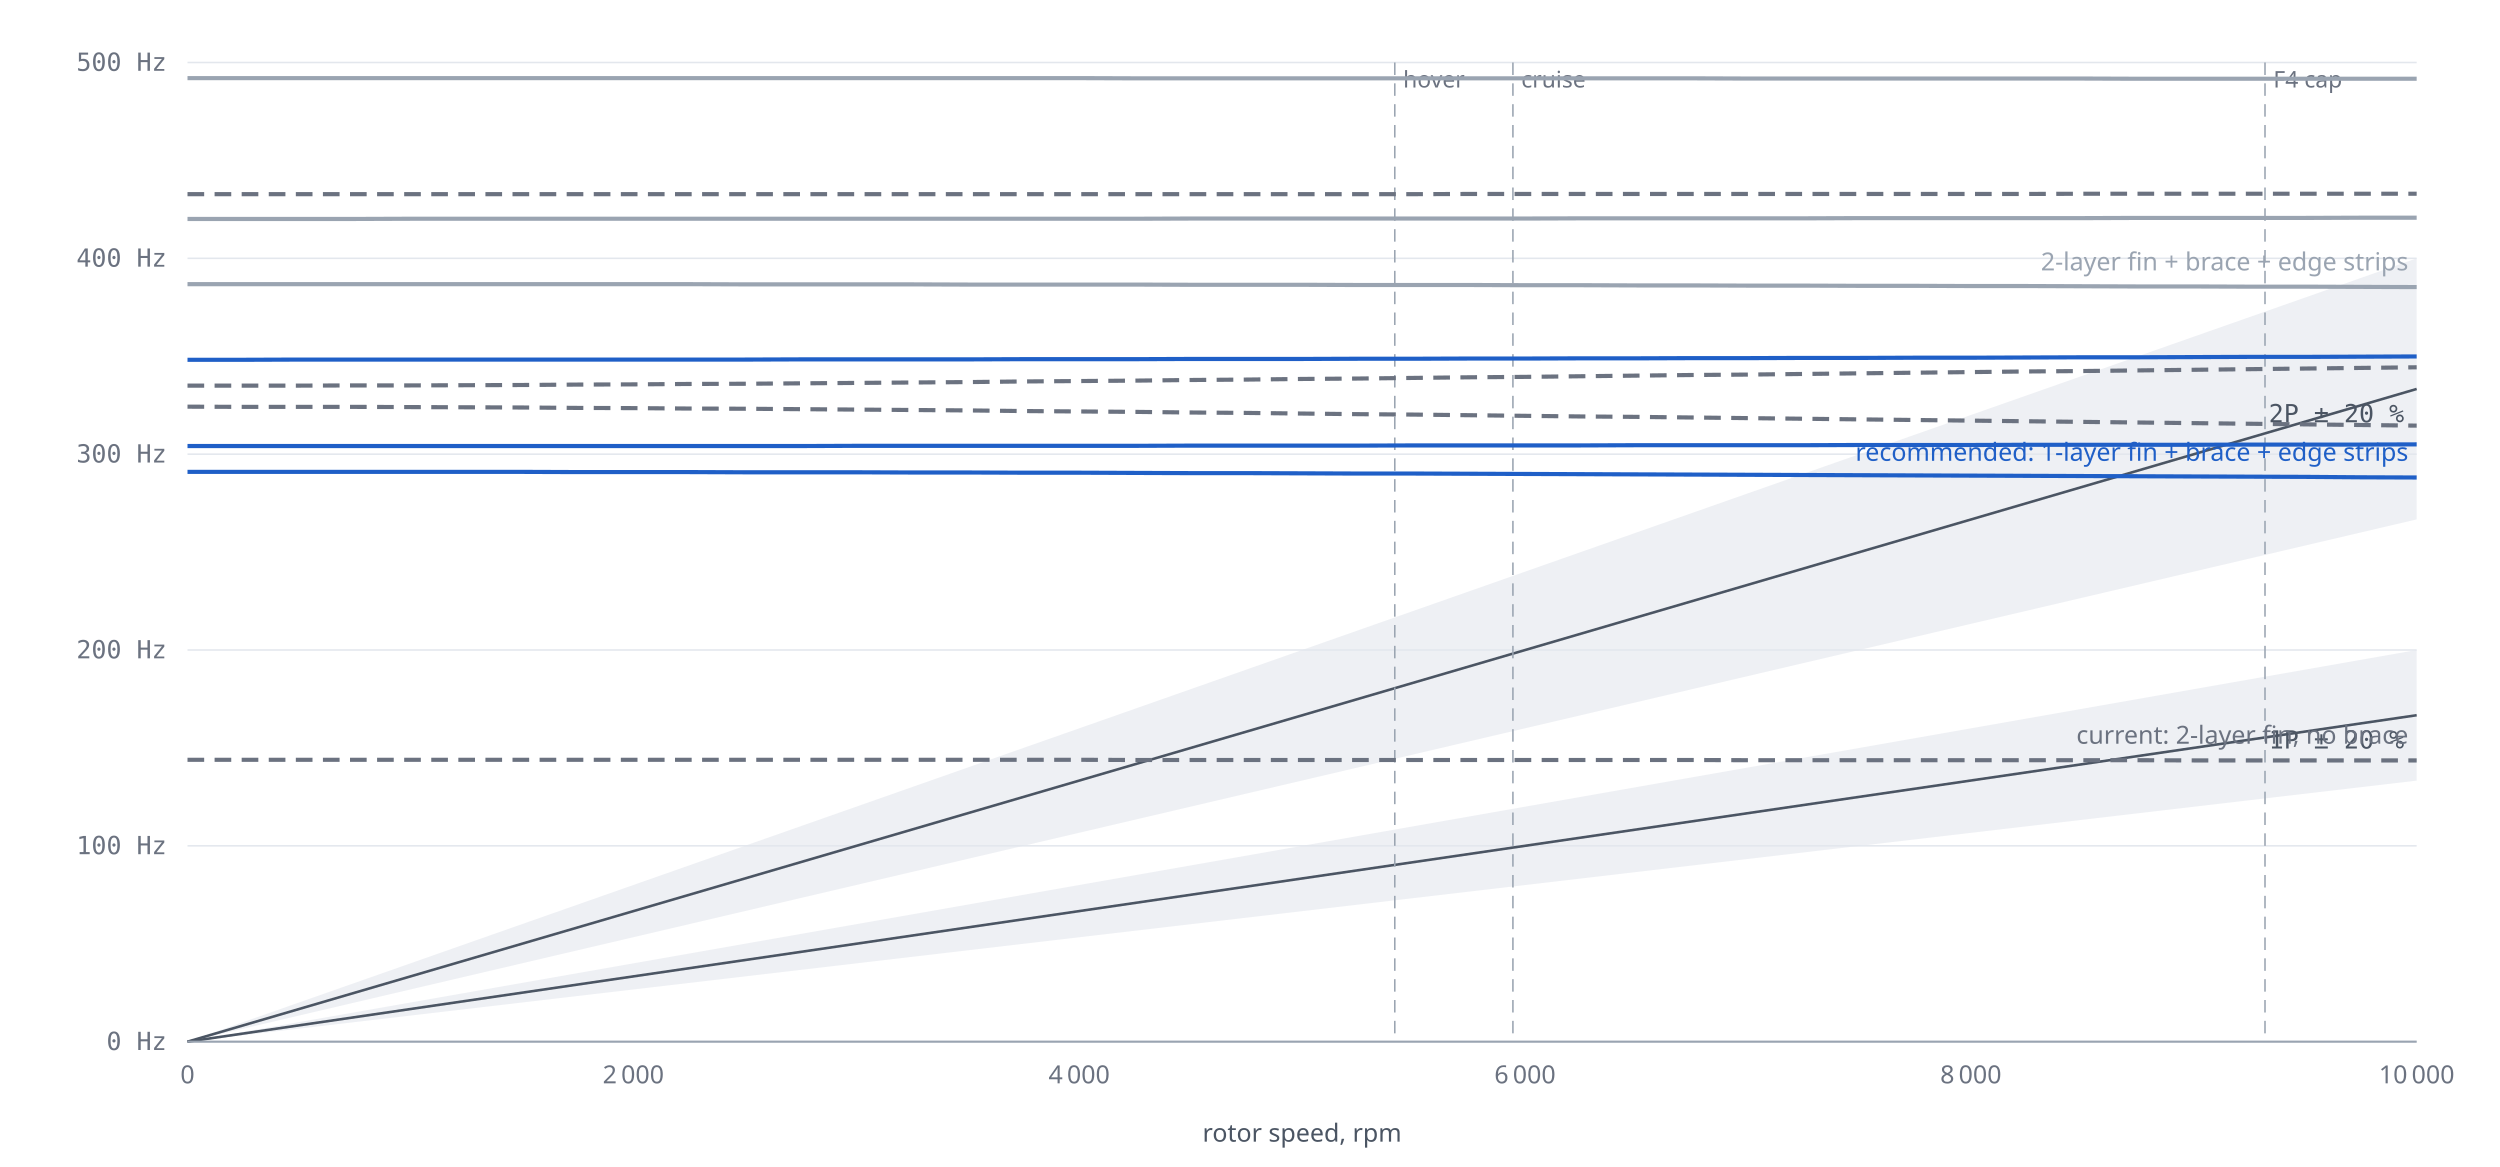
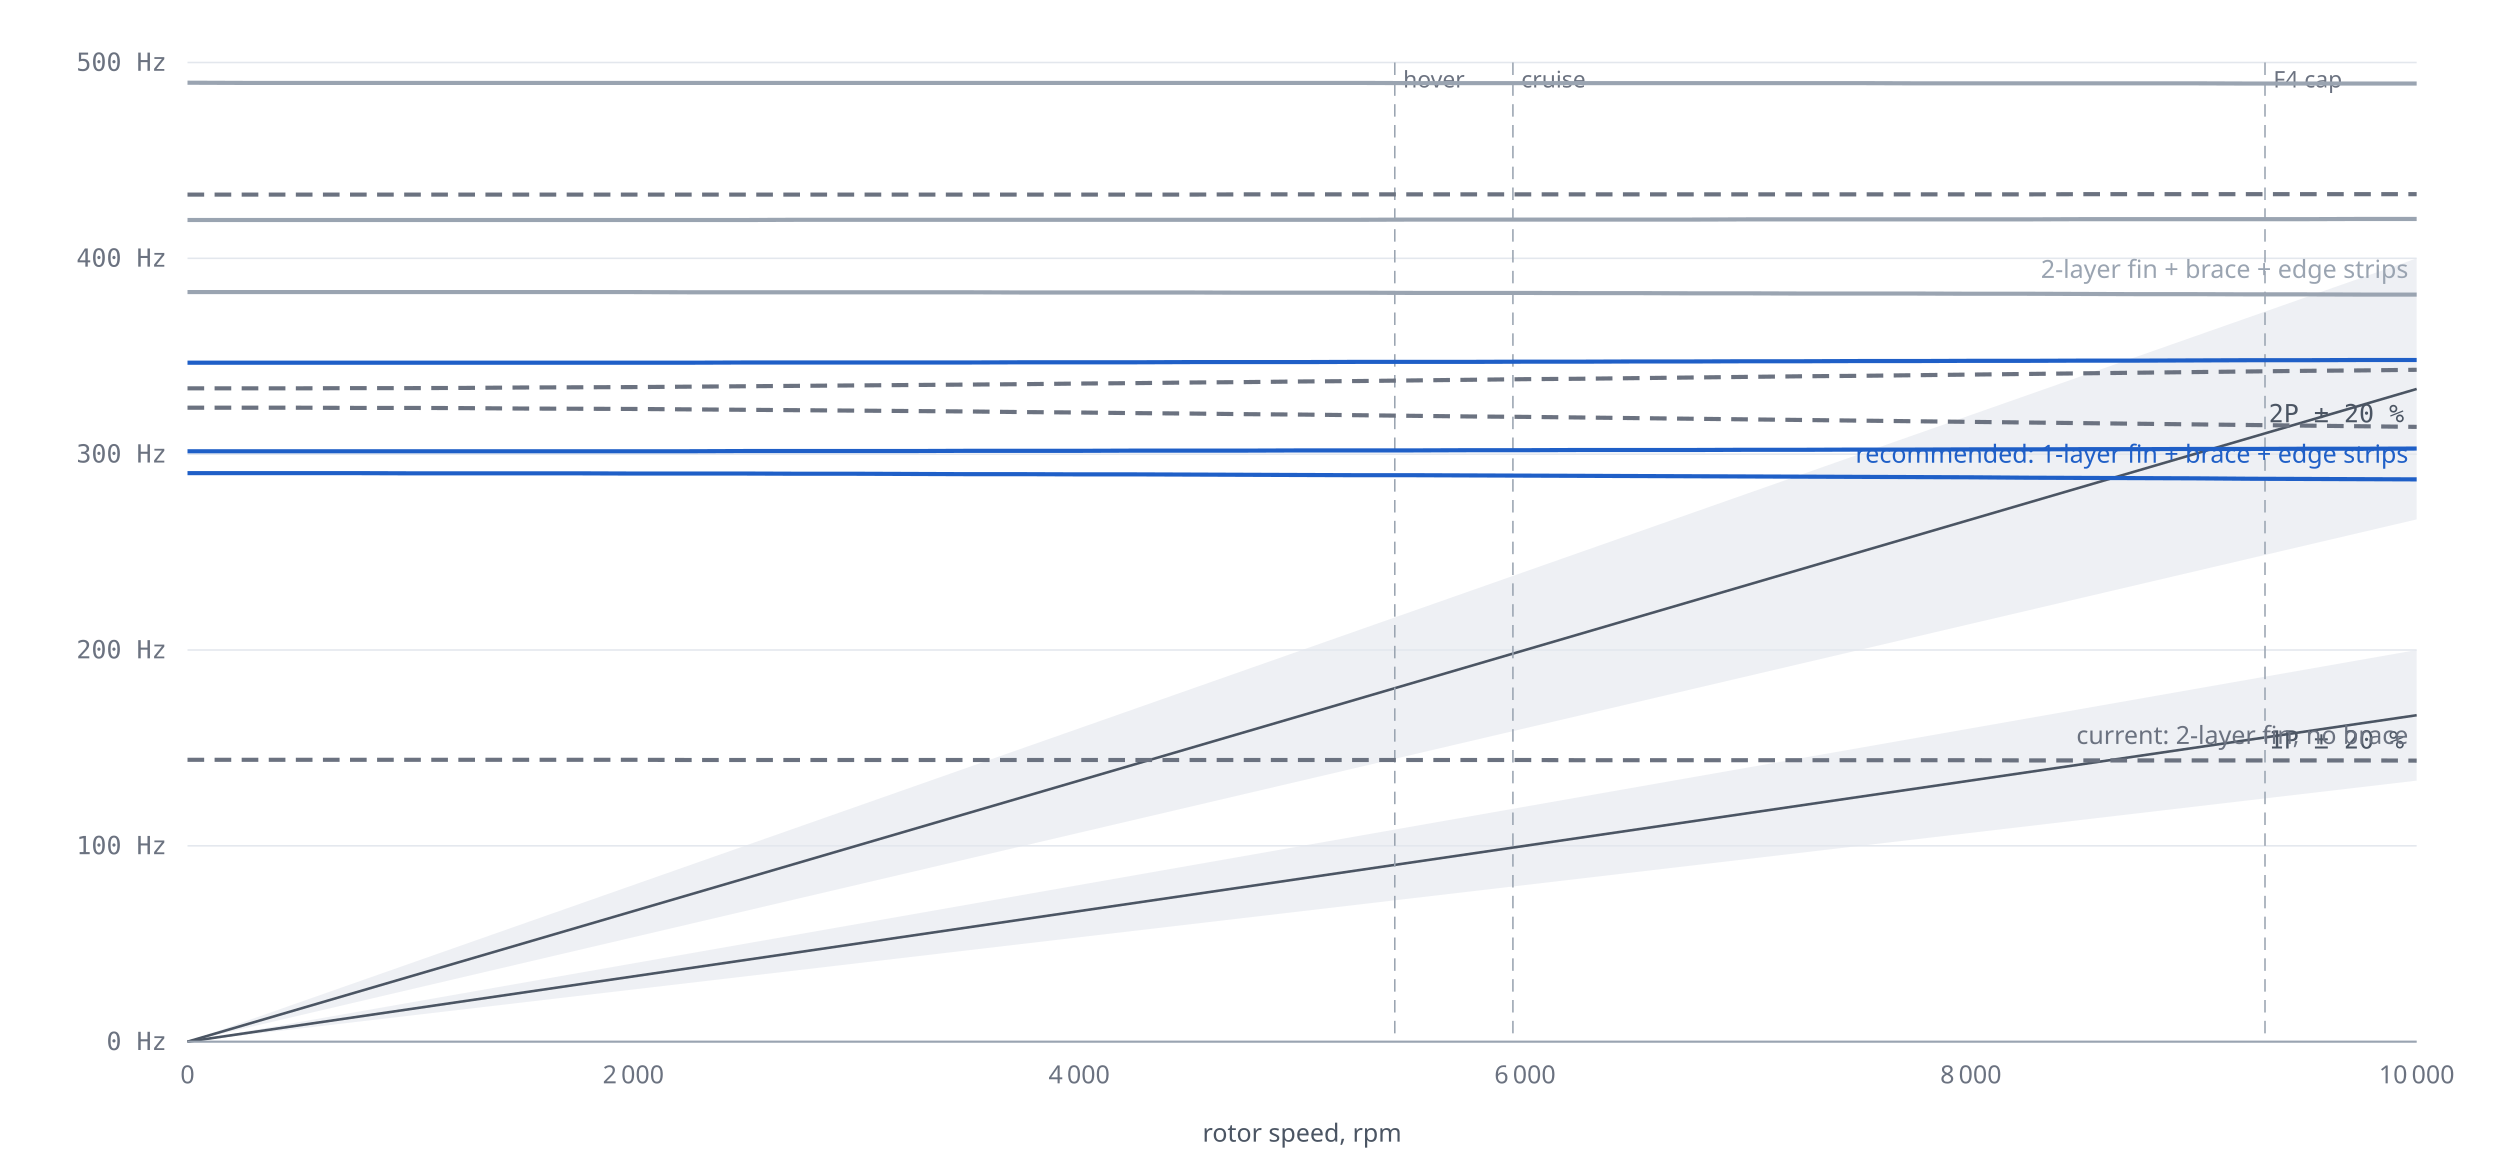
<svg xmlns="http://www.w3.org/2000/svg" viewBox="0 0 1200 560" font-family="IBM Plex Sans, system-ui, sans-serif">
  <polygon points="90.0,500.0 1160.0,312.0 1160.0,374.7 90.0,500.0" fill="#E2E6EC" fill-opacity="0.6" stroke="none" />
  <polygon points="90.0,500.0 1160.0,124.0 1160.0,249.3 90.0,500.0" fill="#E2E6EC" fill-opacity="0.6" stroke="none" />
  <line x1="90" y1="500.0" x2="1160" y2="500.0" stroke="#E3E7ED" stroke-width="0.75" />
  <text x="80" y="504.0" font-size="12" font-family="IBM Plex Mono, monospace" fill="#6B7280" text-anchor="end">0 Hz</text>
  <line x1="90" y1="406.0" x2="1160" y2="406.0" stroke="#E3E7ED" stroke-width="0.75" />
  <text x="80" y="410.0" font-size="12" font-family="IBM Plex Mono, monospace" fill="#6B7280" text-anchor="end">100 Hz</text>
  <line x1="90" y1="312.0" x2="1160" y2="312.0" stroke="#E3E7ED" stroke-width="0.75" />
  <text x="80" y="316.0" font-size="12" font-family="IBM Plex Mono, monospace" fill="#6B7280" text-anchor="end">200 Hz</text>
  <line x1="90" y1="218.0" x2="1160" y2="218.0" stroke="#E3E7ED" stroke-width="0.75" />
  <text x="80" y="222.0" font-size="12" font-family="IBM Plex Mono, monospace" fill="#6B7280" text-anchor="end">300 Hz</text>
  <line x1="90" y1="124.0" x2="1160" y2="124.0" stroke="#E3E7ED" stroke-width="0.75" />
  <text x="80" y="128.0" font-size="12" font-family="IBM Plex Mono, monospace" fill="#6B7280" text-anchor="end">400 Hz</text>
  <line x1="90" y1="30.0" x2="1160" y2="30.0" stroke="#E3E7ED" stroke-width="0.75" />
  <text x="80" y="34.0" font-size="12" font-family="IBM Plex Mono, monospace" fill="#6B7280" text-anchor="end">500 Hz</text>
  <text x="90.0" y="520" font-size="12" font-family="IBM Plex Mono  monospace" fill="#6B7280" text-anchor="middle">0</text>
  <text x="304.0" y="520" font-size="12" font-family="IBM Plex Mono  monospace" fill="#6B7280" text-anchor="middle">2 000</text>
  <text x="518.0" y="520" font-size="12" font-family="IBM Plex Mono  monospace" fill="#6B7280" text-anchor="middle">4 000</text>
  <text x="732.0" y="520" font-size="12" font-family="IBM Plex Mono  monospace" fill="#6B7280" text-anchor="middle">6 000</text>
  <text x="946.0" y="520" font-size="12" font-family="IBM Plex Mono  monospace" fill="#6B7280" text-anchor="middle">8 000</text>
  <text x="1160.0" y="520" font-size="12" font-family="IBM Plex Mono  monospace" fill="#6B7280" text-anchor="middle">10 000</text>
  <text x="625.0" y="548" font-size="12" fill="#4B5563" text-anchor="middle">rotor speed, rpm</text>
  <line x1="90.0" y1="500.0" x2="1160.0" y2="343.3" stroke="#4B5563" stroke-width="1.25" />
  <text x="1154.0" y="359.3" font-size="12" font-family="IBM Plex Mono, monospace" fill="#4B5563" text-anchor="end">1P ± 20 %</text>
  <line x1="90.0" y1="500.0" x2="1160.0" y2="186.7" stroke="#4B5563" stroke-width="1.25" />
  <text x="1154.0" y="202.7" font-size="12" font-family="IBM Plex Mono, monospace" fill="#4B5563" text-anchor="end">2P ± 20 %</text>
  <line x1="669.5" y1="30" x2="669.5" y2="500" stroke="#9AA4B1" stroke-width="0.75" stroke-dasharray="6 4" />
  <text x="673.5" y="42" font-size="11" fill="#6B7280">hover</text>
  <line x1="726.2" y1="30" x2="726.2" y2="500" stroke="#9AA4B1" stroke-width="0.75" stroke-dasharray="6 4" />
  <text x="730.2" y="42" font-size="11" fill="#6B7280">cruise</text>
  <line x1="1087.2" y1="30" x2="1087.2" y2="500" stroke="#9AA4B1" stroke-width="0.75" stroke-dasharray="6 4" />
  <text x="1091.2" y="42" font-size="11" fill="#6B7280">F4 cap</text>
-   <polyline points="90.0,364.7 116.8,364.7 143.5,364.7 170.2,364.7 197.0,364.7 223.8,364.7 250.5,364.7 277.2,364.7 304.0,364.7 330.8,364.7 357.5,364.7 384.2,364.7 411.0,364.7 437.8,364.7 464.5,364.7 491.2,364.7 518.0,364.7 544.8,364.8 571.5,364.8 598.2,364.8 625.0,364.8 651.8,364.8 678.5,364.8 705.2,364.8 732.0,364.8 758.8,364.8 785.5,364.8 812.2,364.8 839.0,364.9 865.8,364.9 892.5,364.9 919.2,364.9 946.0,364.9 972.8,364.9 999.5,364.9 1026.2,364.9 1053.0,365.0 1079.8,365.0 1106.5,365.0 1133.2,365.0 1160.0,365.0" fill="none" stroke="#6B7280" stroke-width="2" stroke-dasharray="8 5" />
-   <polyline points="90.0,195.2 116.8,195.3 143.5,195.3 170.2,195.3 197.0,195.4 223.8,195.5 250.5,195.6 277.2,195.8 304.0,195.9 330.8,196.1 357.5,196.2 384.2,196.4 411.0,196.6 437.8,196.8 464.5,197.0 491.2,197.3 518.0,197.5 544.8,197.7 571.5,198.0 598.2,198.2 625.0,198.5 651.8,198.8 678.5,199.0 705.2,199.3 732.0,199.6 758.8,199.9 785.5,200.1 812.2,200.4 839.0,200.7 865.8,201.0 892.5,201.3 919.2,201.6 946.0,201.9 972.8,202.2 999.5,202.5 1026.2,202.8 1053.0,203.1 1079.8,203.4 1106.5,203.7 1133.2,204.0 1160.0,204.3" fill="none" stroke="#6B7280" stroke-width="2" stroke-dasharray="8 5" />
-   <polyline points="90.0,185.1 116.8,185.1 143.5,185.1 170.2,185.0 197.0,185.0 223.8,184.9 250.5,184.8 277.2,184.6 304.0,184.5 330.8,184.3 357.5,184.2 384.2,184.0 411.0,183.8 437.8,183.6 464.5,183.4 491.2,183.1 518.0,182.9 544.8,182.7 571.5,182.4 598.2,182.2 625.0,181.9 651.8,181.7 678.5,181.4 705.2,181.1 732.0,180.9 758.8,180.6 785.5,180.3 812.2,180.0 839.0,179.8 865.8,179.5 892.5,179.2 919.2,178.9 946.0,178.6 972.8,178.3 999.5,178.1 1026.2,177.8 1053.0,177.5 1079.8,177.2 1106.5,176.9 1133.2,176.6 1160.0,176.3" fill="none" stroke="#6B7280" stroke-width="2" stroke-dasharray="8 5" />
-   <polyline points="90.0,93.2 116.8,93.2 143.5,93.2 170.2,93.2 197.0,93.2 223.8,93.2 250.5,93.2 277.2,93.2 304.0,93.2 330.8,93.2 357.5,93.2 384.2,93.2 411.0,93.2 437.8,93.2 464.5,93.2 491.2,93.2 518.0,93.2 544.8,93.2 571.5,93.2 598.2,93.2 625.0,93.2 651.8,93.2 678.5,93.2 705.2,93.1 732.0,93.1 758.8,93.1 785.5,93.1 812.2,93.1 839.0,93.1 865.8,93.1 892.5,93.1 919.2,93.1 946.0,93.1 972.8,93.1 999.5,93.0 1026.2,93.0 1053.0,93.0 1079.8,93.0 1106.5,93.0 1133.2,93.0 1160.0,93.0" fill="none" stroke="#6B7280" stroke-width="2" stroke-dasharray="8 5" />
-   <text x="1156" y="357.0" font-size="12" fill="#6B7280" text-anchor="end">current: 2-layer fin, no brace</text>
-   <polyline points="90.0,136.4 116.8,136.4 143.5,136.4 170.2,136.4 197.0,136.4 223.8,136.4 250.5,136.4 277.2,136.4 304.0,136.4 330.8,136.4 357.5,136.5 384.2,136.5 411.0,136.5 437.8,136.5 464.5,136.6 491.2,136.6 518.0,136.6 544.8,136.6 571.5,136.7 598.2,136.7 625.0,136.7 651.8,136.8 678.5,136.8 705.2,136.8 732.0,136.9 758.8,136.9 785.5,137.0 812.2,137.0 839.0,137.1 865.8,137.1 892.5,137.2 919.2,137.2 946.0,137.3 972.8,137.3 999.5,137.4 1026.2,137.5 1053.0,137.5 1079.8,137.6 1106.5,137.6 1133.2,137.7 1160.0,137.8" fill="none" stroke="#9AA4B1" stroke-width="2" />
-   <polyline points="90.0,105.1 116.8,105.1 143.5,105.1 170.2,105.1 197.0,105.0 223.8,105.0 250.5,105.0 277.2,105.0 304.0,105.0 330.8,105.0 357.5,105.0 384.2,105.0 411.0,105.0 437.8,105.0 464.5,105.0 491.2,105.0 518.0,105.0 544.8,105.0 571.5,104.9 598.2,104.9 625.0,104.9 651.8,104.9 678.5,104.9 705.2,104.9 732.0,104.9 758.8,104.8 785.5,104.8 812.2,104.8 839.0,104.8 865.8,104.8 892.5,104.7 919.2,104.7 946.0,104.7 972.8,104.7 999.5,104.7 1026.2,104.6 1053.0,104.6 1079.8,104.6 1106.5,104.6 1133.2,104.5 1160.0,104.5" fill="none" stroke="#9AA4B1" stroke-width="2" />
-   <polyline points="90.0,37.5 116.8,37.5 143.5,37.5 170.2,37.5 197.0,37.5 223.8,37.5 250.5,37.5 277.2,37.5 304.0,37.5 330.8,37.5 357.5,37.5 384.2,37.5 411.0,37.5 437.8,37.5 464.5,37.5 491.2,37.5 518.0,37.5 544.8,37.6 571.5,37.6 598.2,37.6 625.0,37.6 651.8,37.6 678.5,37.6 705.2,37.6 732.0,37.6 758.8,37.6 785.5,37.6 812.2,37.6 839.0,37.7 865.8,37.7 892.5,37.7 919.2,37.7 946.0,37.7 972.8,37.7 999.5,37.7 1026.2,37.8 1053.0,37.8 1079.8,37.8 1106.5,37.8 1133.2,37.8 1160.0,37.8" fill="none" stroke="#9AA4B1" stroke-width="2" />
-   <text x="1156" y="129.8" font-size="12" fill="#9AA4B1" text-anchor="end">2-layer fin + brace + edge strips</text>
-   <polyline points="90.0,226.5 116.8,226.5 143.5,226.5 170.2,226.5 197.0,226.5 223.8,226.5 250.5,226.5 277.2,226.6 304.0,226.6 330.8,226.6 357.5,226.7 384.2,226.7 411.0,226.7 437.8,226.8 464.5,226.8 491.2,226.9 518.0,226.9 544.8,227.0 571.5,227.1 598.2,227.1 625.0,227.2 651.8,227.3 678.5,227.3 705.2,227.4 732.0,227.5 758.8,227.6 785.5,227.7 812.2,227.8 839.0,227.9 865.8,228.0 892.5,228.1 919.2,228.2 946.0,228.3 972.8,228.4 999.5,228.5 1026.2,228.6 1053.0,228.7 1079.8,228.8 1106.5,228.9 1133.2,229.1 1160.0,229.2" fill="none" stroke="#1F5FC7" stroke-width="2" />
-   <polyline points="90.0,214.1 116.8,214.1 143.5,214.1 170.2,214.1 197.0,214.1 223.8,214.1 250.5,214.1 277.2,214.1 304.0,214.1 330.8,214.1 357.5,214.1 384.2,214.1 411.0,214.0 437.8,214.0 464.5,214.0 491.2,214.0 518.0,214.0 544.8,214.0 571.5,213.9 598.2,213.9 625.0,213.9 651.8,213.9 678.5,213.8 705.2,213.8 732.0,213.8 758.8,213.8 785.5,213.7 812.2,213.7 839.0,213.7 865.8,213.7 892.5,213.6 919.2,213.6 946.0,213.6 972.8,213.5 999.5,213.5 1026.2,213.5 1053.0,213.5 1079.8,213.4 1106.5,213.4 1133.2,213.4 1160.0,213.3" fill="none" stroke="#1F5FC7" stroke-width="2" />
-   <polyline points="90.0,172.7 116.8,172.7 143.5,172.6 170.2,172.6 197.0,172.6 223.8,172.6 250.5,172.6 277.2,172.6 304.0,172.6 330.8,172.6 357.5,172.6 384.2,172.5 411.0,172.5 437.8,172.5 464.5,172.5 491.2,172.4 518.0,172.4 544.8,172.4 571.5,172.3 598.2,172.3 625.0,172.3 651.8,172.2 678.5,172.2 705.2,172.1 732.0,172.1 758.8,172.0 785.5,172.0 812.2,171.9 839.0,171.9 865.8,171.8 892.5,171.8 919.2,171.7 946.0,171.7 972.8,171.6 999.5,171.5 1026.2,171.5 1053.0,171.4 1079.8,171.3 1106.5,171.3 1133.2,171.2 1160.0,171.1" fill="none" stroke="#1F5FC7" stroke-width="2" />
-   <text x="1156" y="221.2" font-size="12" fill="#1F5FC7" text-anchor="end">recommended: 1-layer fin + brace + edge strips</text>
+   <polyline points="90.0,364.7 116.8,364.7 143.5,364.7 170.2,364.7 197.0,364.7 223.8,364.7 250.5,364.7 277.2,364.7 304.0,364.7 330.8,364.8 357.5,364.8 384.2,364.8 411.0,364.8 437.8,364.8 464.5,364.8 491.2,364.8 518.0,364.8 544.8,364.8 571.5,364.8 598.2,364.8 625.0,364.8 651.8,364.8 678.5,364.8 705.2,364.8 732.0,364.8 758.8,364.9 785.5,364.9 812.2,364.9 839.0,364.9 865.8,364.9 892.5,364.9 919.2,364.9 946.0,364.9 972.8,365.0 999.5,365.0 1026.2,365.0 1053.0,365.0 1079.8,365.0 1106.5,365.0 1133.2,365.0 1160.0,365.1" fill="none" stroke="#6B7280" stroke-width="2" stroke-dasharray="8 5" />
+   <polyline points="90.0,195.7 116.8,195.7 143.5,195.7 170.2,195.8 197.0,195.8 223.8,195.9 250.5,196.1 277.2,196.2 304.0,196.3 330.8,196.5 357.5,196.7 384.2,196.9 411.0,197.1 437.8,197.3 464.5,197.5 491.2,197.8 518.0,198.0 544.8,198.3 571.5,198.5 598.2,198.8 625.0,199.0 651.8,199.3 678.5,199.6 705.2,199.9 732.0,200.1 758.8,200.4 785.5,200.7 812.2,201.0 839.0,201.3 865.8,201.6 892.5,201.9 919.2,202.2 946.0,202.5 972.8,202.8 999.5,203.1 1026.2,203.4 1053.0,203.7 1079.8,204.0 1106.5,204.3 1133.2,204.6 1160.0,204.9" fill="none" stroke="#6B7280" stroke-width="2" stroke-dasharray="8 5" />
+   <polyline points="90.0,186.4 116.8,186.4 143.5,186.4 170.2,186.3 197.0,186.3 223.8,186.2 250.5,186.0 277.2,185.9 304.0,185.8 330.8,185.6 357.5,185.4 384.2,185.2 411.0,185.0 437.8,184.8 464.5,184.6 491.2,184.4 518.0,184.1 544.8,183.9 571.5,183.6 598.2,183.4 625.0,183.1 651.8,182.9 678.5,182.6 705.2,182.3 732.0,182.0 758.8,181.8 785.5,181.5 812.2,181.2 839.0,180.9 865.8,180.6 892.5,180.4 919.2,180.1 946.0,179.8 972.8,179.5 999.5,179.2 1026.2,178.9 1053.0,178.6 1079.8,178.3 1106.5,178.0 1133.2,177.8 1160.0,177.5" fill="none" stroke="#6B7280" stroke-width="2" stroke-dasharray="8 5" />
+   <polyline points="90.0,93.4 116.8,93.4 143.5,93.4 170.2,93.4 197.0,93.4 223.8,93.4 250.5,93.4 277.2,93.4 304.0,93.4 330.8,93.4 357.5,93.4 384.2,93.4 411.0,93.4 437.8,93.4 464.5,93.4 491.2,93.4 518.0,93.4 544.8,93.4 571.5,93.4 598.2,93.3 625.0,93.3 651.8,93.3 678.5,93.3 705.2,93.3 732.0,93.3 758.8,93.3 785.5,93.3 812.2,93.3 839.0,93.3 865.8,93.3 892.5,93.3 919.2,93.3 946.0,93.3 972.8,93.3 999.5,93.2 1026.2,93.2 1053.0,93.2 1079.8,93.2 1106.5,93.2 1133.2,93.2 1160.0,93.2" fill="none" stroke="#6B7280" stroke-width="2" stroke-dasharray="8 5" />
+   <text x="1156" y="357.1" font-size="12" fill="#6B7280" text-anchor="end">current: 2-layer fin, no brace</text>
+   <polyline points="90.0,140.2 116.8,140.2 143.5,140.2 170.2,140.2 197.0,140.2 223.8,140.2 250.5,140.2 277.2,140.2 304.0,140.2 330.8,140.3 357.5,140.3 384.2,140.3 411.0,140.3 437.8,140.3 464.5,140.3 491.2,140.4 518.0,140.4 544.8,140.4 571.5,140.4 598.2,140.5 625.0,140.5 651.8,140.5 678.5,140.6 705.2,140.6 732.0,140.6 758.8,140.7 785.5,140.7 812.2,140.8 839.0,140.8 865.8,140.9 892.5,140.9 919.2,140.9 946.0,141.0 972.8,141.0 999.5,141.1 1026.2,141.2 1053.0,141.2 1079.8,141.3 1106.5,141.3 1133.2,141.4 1160.0,141.4" fill="none" stroke="#9AA4B1" stroke-width="2" />
+   <polyline points="90.0,105.6 116.8,105.6 143.5,105.6 170.2,105.6 197.0,105.6 223.8,105.6 250.5,105.6 277.2,105.6 304.0,105.6 330.8,105.6 357.5,105.6 384.2,105.5 411.0,105.5 437.8,105.5 464.5,105.5 491.2,105.5 518.0,105.5 544.8,105.5 571.5,105.5 598.2,105.5 625.0,105.5 651.8,105.5 678.5,105.4 705.2,105.4 732.0,105.4 758.8,105.4 785.5,105.4 812.2,105.4 839.0,105.3 865.8,105.3 892.5,105.3 919.2,105.3 946.0,105.3 972.8,105.3 999.5,105.2 1026.2,105.2 1053.0,105.2 1079.8,105.2 1106.5,105.2 1133.2,105.1 1160.0,105.1" fill="none" stroke="#9AA4B1" stroke-width="2" />
+   <polyline points="90.0,39.7 116.8,39.8 143.5,39.8 170.2,39.8 197.0,39.8 223.8,39.8 250.5,39.8 277.2,39.8 304.0,39.8 330.8,39.8 357.5,39.8 384.2,39.8 411.0,39.8 437.8,39.8 464.5,39.8 491.2,39.8 518.0,39.8 544.8,39.8 571.5,39.8 598.2,39.8 625.0,39.8 651.8,39.8 678.5,39.9 705.2,39.9 732.0,39.9 758.8,39.9 785.5,39.9 812.2,39.9 839.0,39.9 865.8,39.9 892.5,39.9 919.2,40.0 946.0,40.0 972.8,40.0 999.5,40.0 1026.2,40.0 1053.0,40.0 1079.8,40.1 1106.5,40.1 1133.2,40.1 1160.0,40.1" fill="none" stroke="#9AA4B1" stroke-width="2" />
+   <text x="1156" y="133.4" font-size="12" fill="#9AA4B1" text-anchor="end">2-layer fin + brace + edge strips</text>
+   <polyline points="90.0,227.1 116.8,227.1 143.5,227.1 170.2,227.1 197.0,227.2 223.8,227.2 250.5,227.2 277.2,227.2 304.0,227.3 330.8,227.3 357.5,227.3 384.2,227.4 411.0,227.4 437.8,227.5 464.5,227.6 491.2,227.6 518.0,227.7 544.8,227.7 571.5,227.8 598.2,227.9 625.0,228.0 651.8,228.1 678.5,228.1 705.2,228.2 732.0,228.3 758.8,228.4 785.5,228.5 812.2,228.6 839.0,228.7 865.8,228.8 892.5,228.9 919.2,229.0 946.0,229.1 972.8,229.3 999.5,229.4 1026.2,229.5 1053.0,229.6 1079.8,229.8 1106.5,229.9 1133.2,230.0 1160.0,230.1" fill="none" stroke="#1F5FC7" stroke-width="2" />
+   <polyline points="90.0,216.6 116.8,216.6 143.5,216.6 170.2,216.6 197.0,216.6 223.8,216.6 250.5,216.6 277.2,216.6 304.0,216.6 330.8,216.6 357.5,216.5 384.2,216.5 411.0,216.5 437.8,216.5 464.5,216.4 491.2,216.4 518.0,216.4 544.8,216.3 571.5,216.3 598.2,216.3 625.0,216.2 651.8,216.2 678.5,216.2 705.2,216.1 732.0,216.1 758.8,216.0 785.5,216.0 812.2,216.0 839.0,215.9 865.8,215.9 892.5,215.8 919.2,215.8 946.0,215.7 972.8,215.7 999.5,215.6 1026.2,215.6 1053.0,215.5 1079.8,215.5 1106.5,215.4 1133.2,215.4 1160.0,215.3" fill="none" stroke="#1F5FC7" stroke-width="2" />
+   <polyline points="90.0,174.1 116.8,174.1 143.5,174.1 170.2,174.1 197.0,174.1 223.8,174.1 250.5,174.1 277.2,174.1 304.0,174.1 330.8,174.1 357.5,174.0 384.2,174.0 411.0,174.0 437.8,174.0 464.5,174.0 491.2,173.9 518.0,173.9 544.8,173.9 571.5,173.8 598.2,173.8 625.0,173.8 651.8,173.7 678.5,173.7 705.2,173.7 732.0,173.6 758.8,173.6 785.5,173.5 812.2,173.5 839.0,173.4 865.8,173.4 892.5,173.3 919.2,173.3 946.0,173.2 972.8,173.2 999.5,173.1 1026.2,173.1 1053.0,173.0 1079.8,172.9 1106.5,172.9 1133.2,172.8 1160.0,172.8" fill="none" stroke="#1F5FC7" stroke-width="2" />
+   <text x="1156" y="222.1" font-size="12" fill="#1F5FC7" text-anchor="end">recommended: 1-layer fin + brace + edge strips</text>
  <line x1="90" y1="500" x2="1160" y2="500" stroke="#9AA4B1" stroke-width="1" />
</svg>
